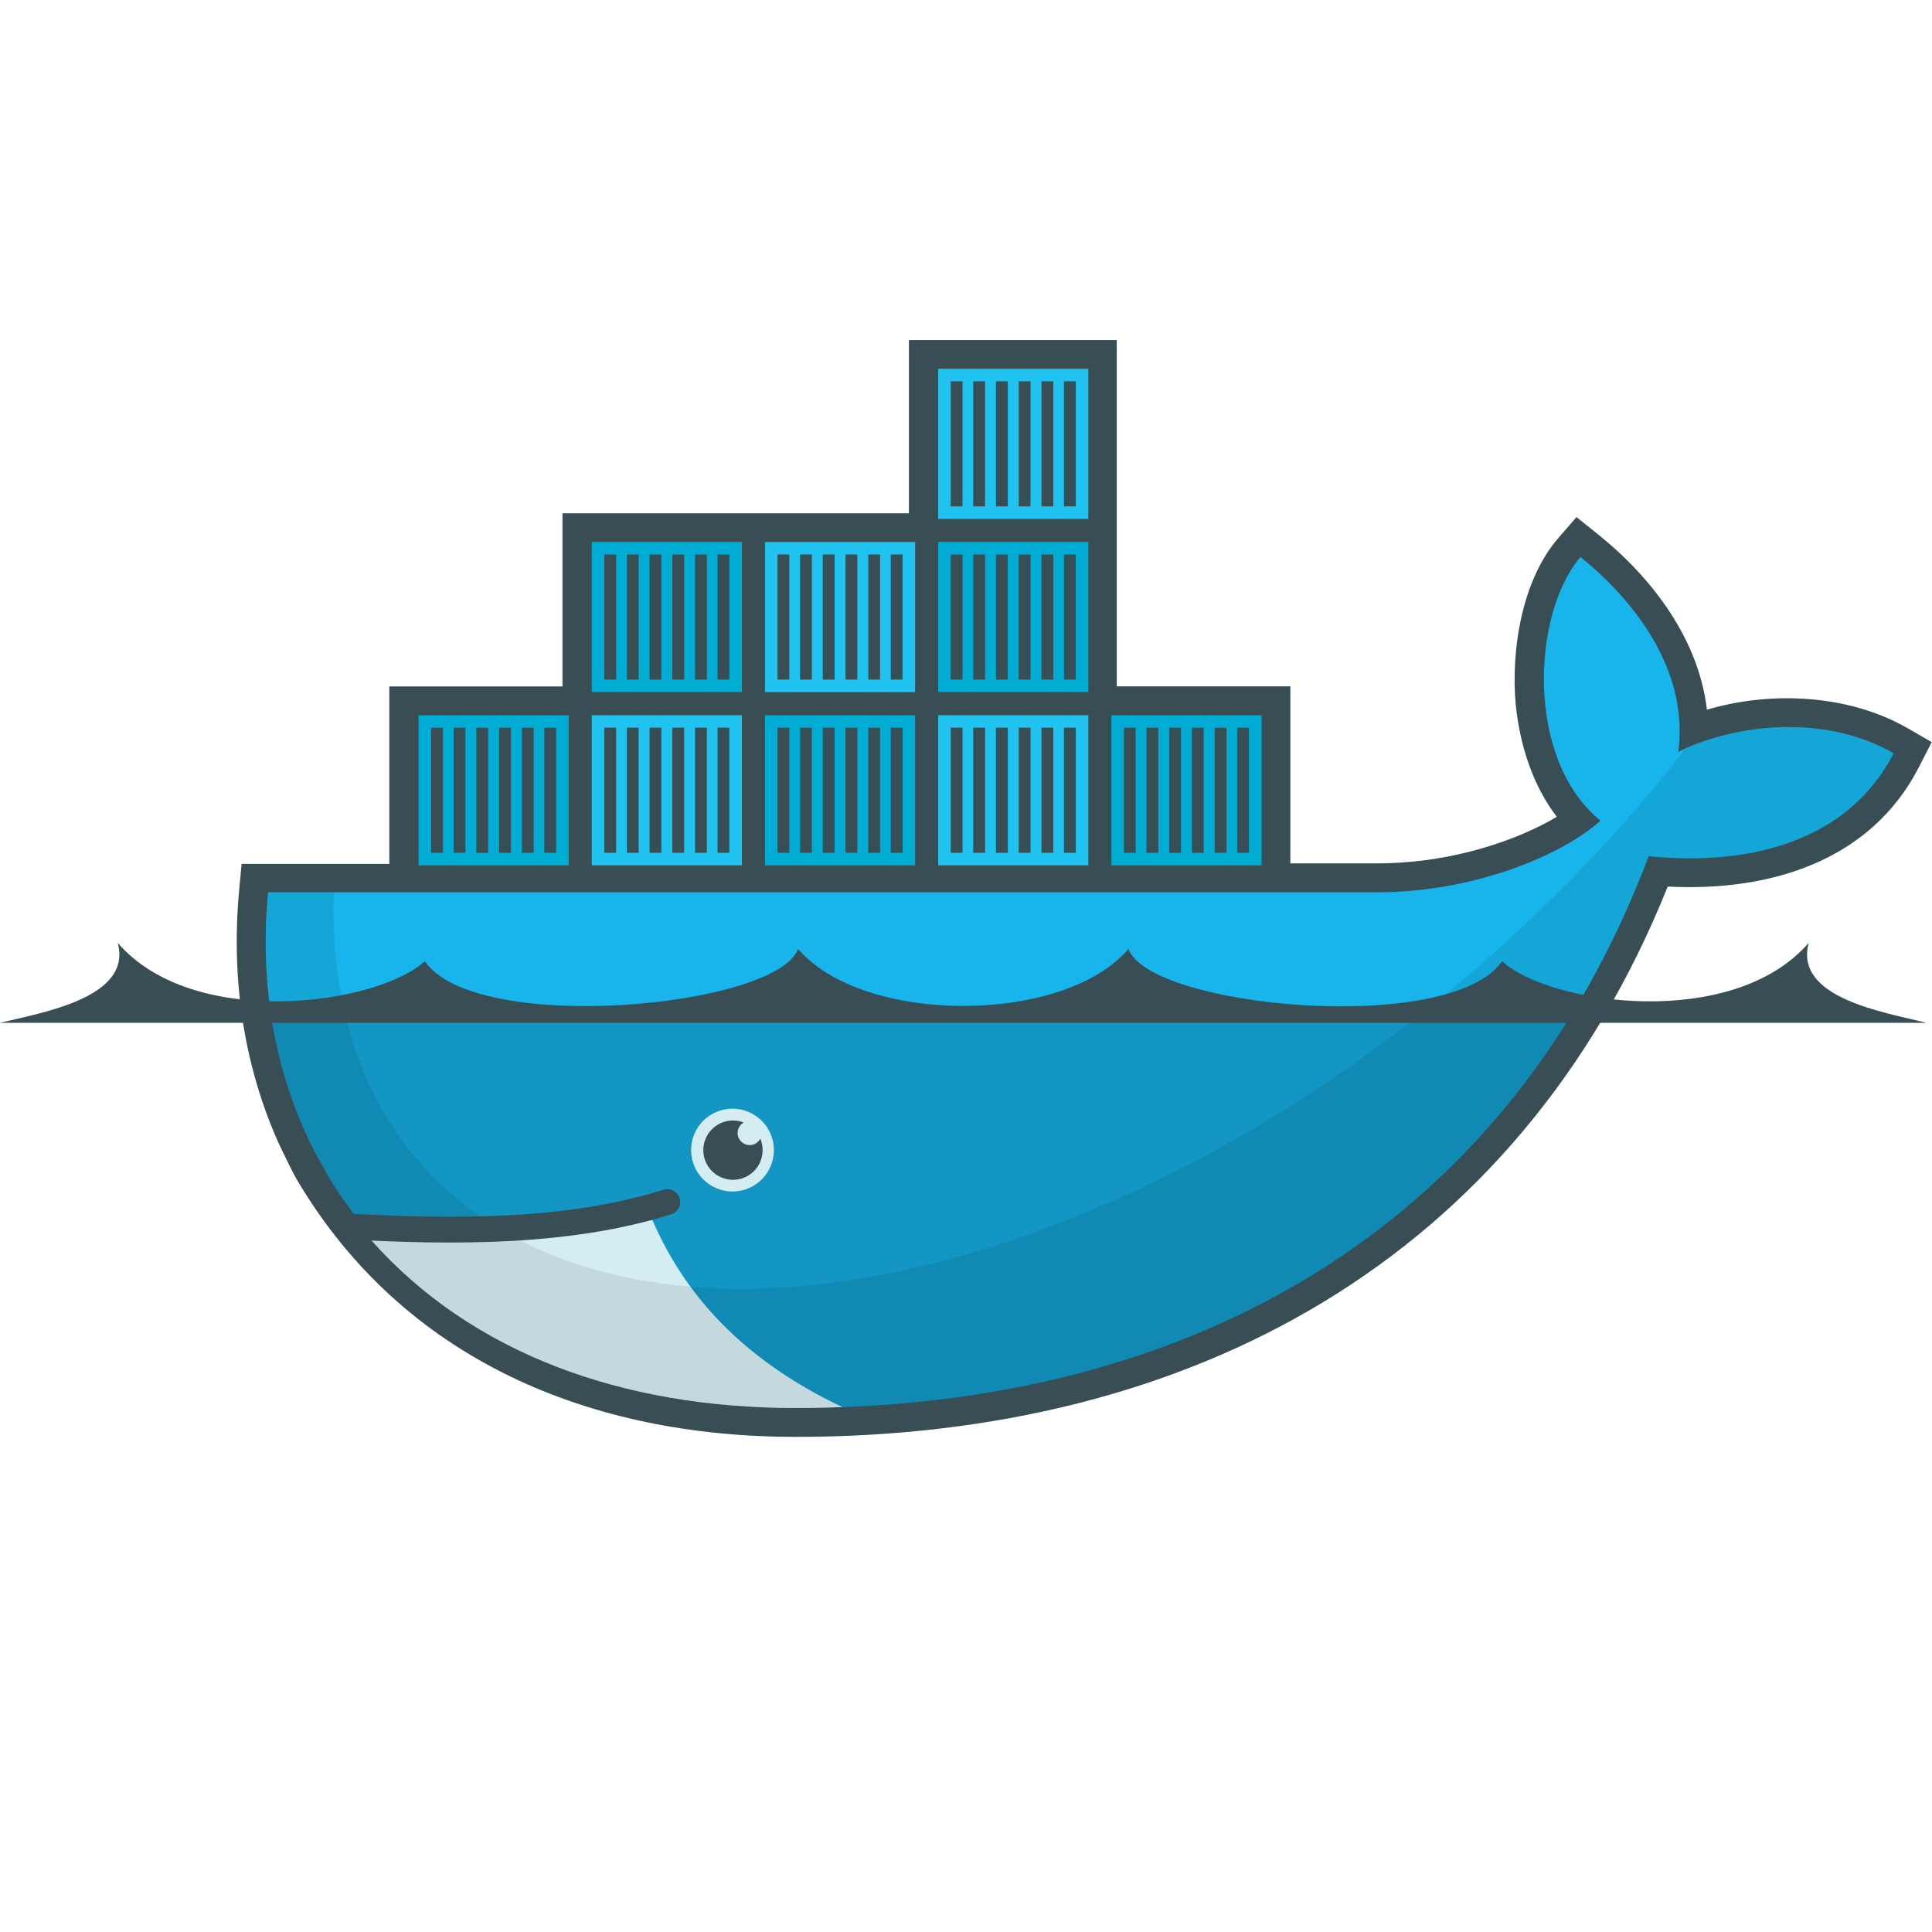
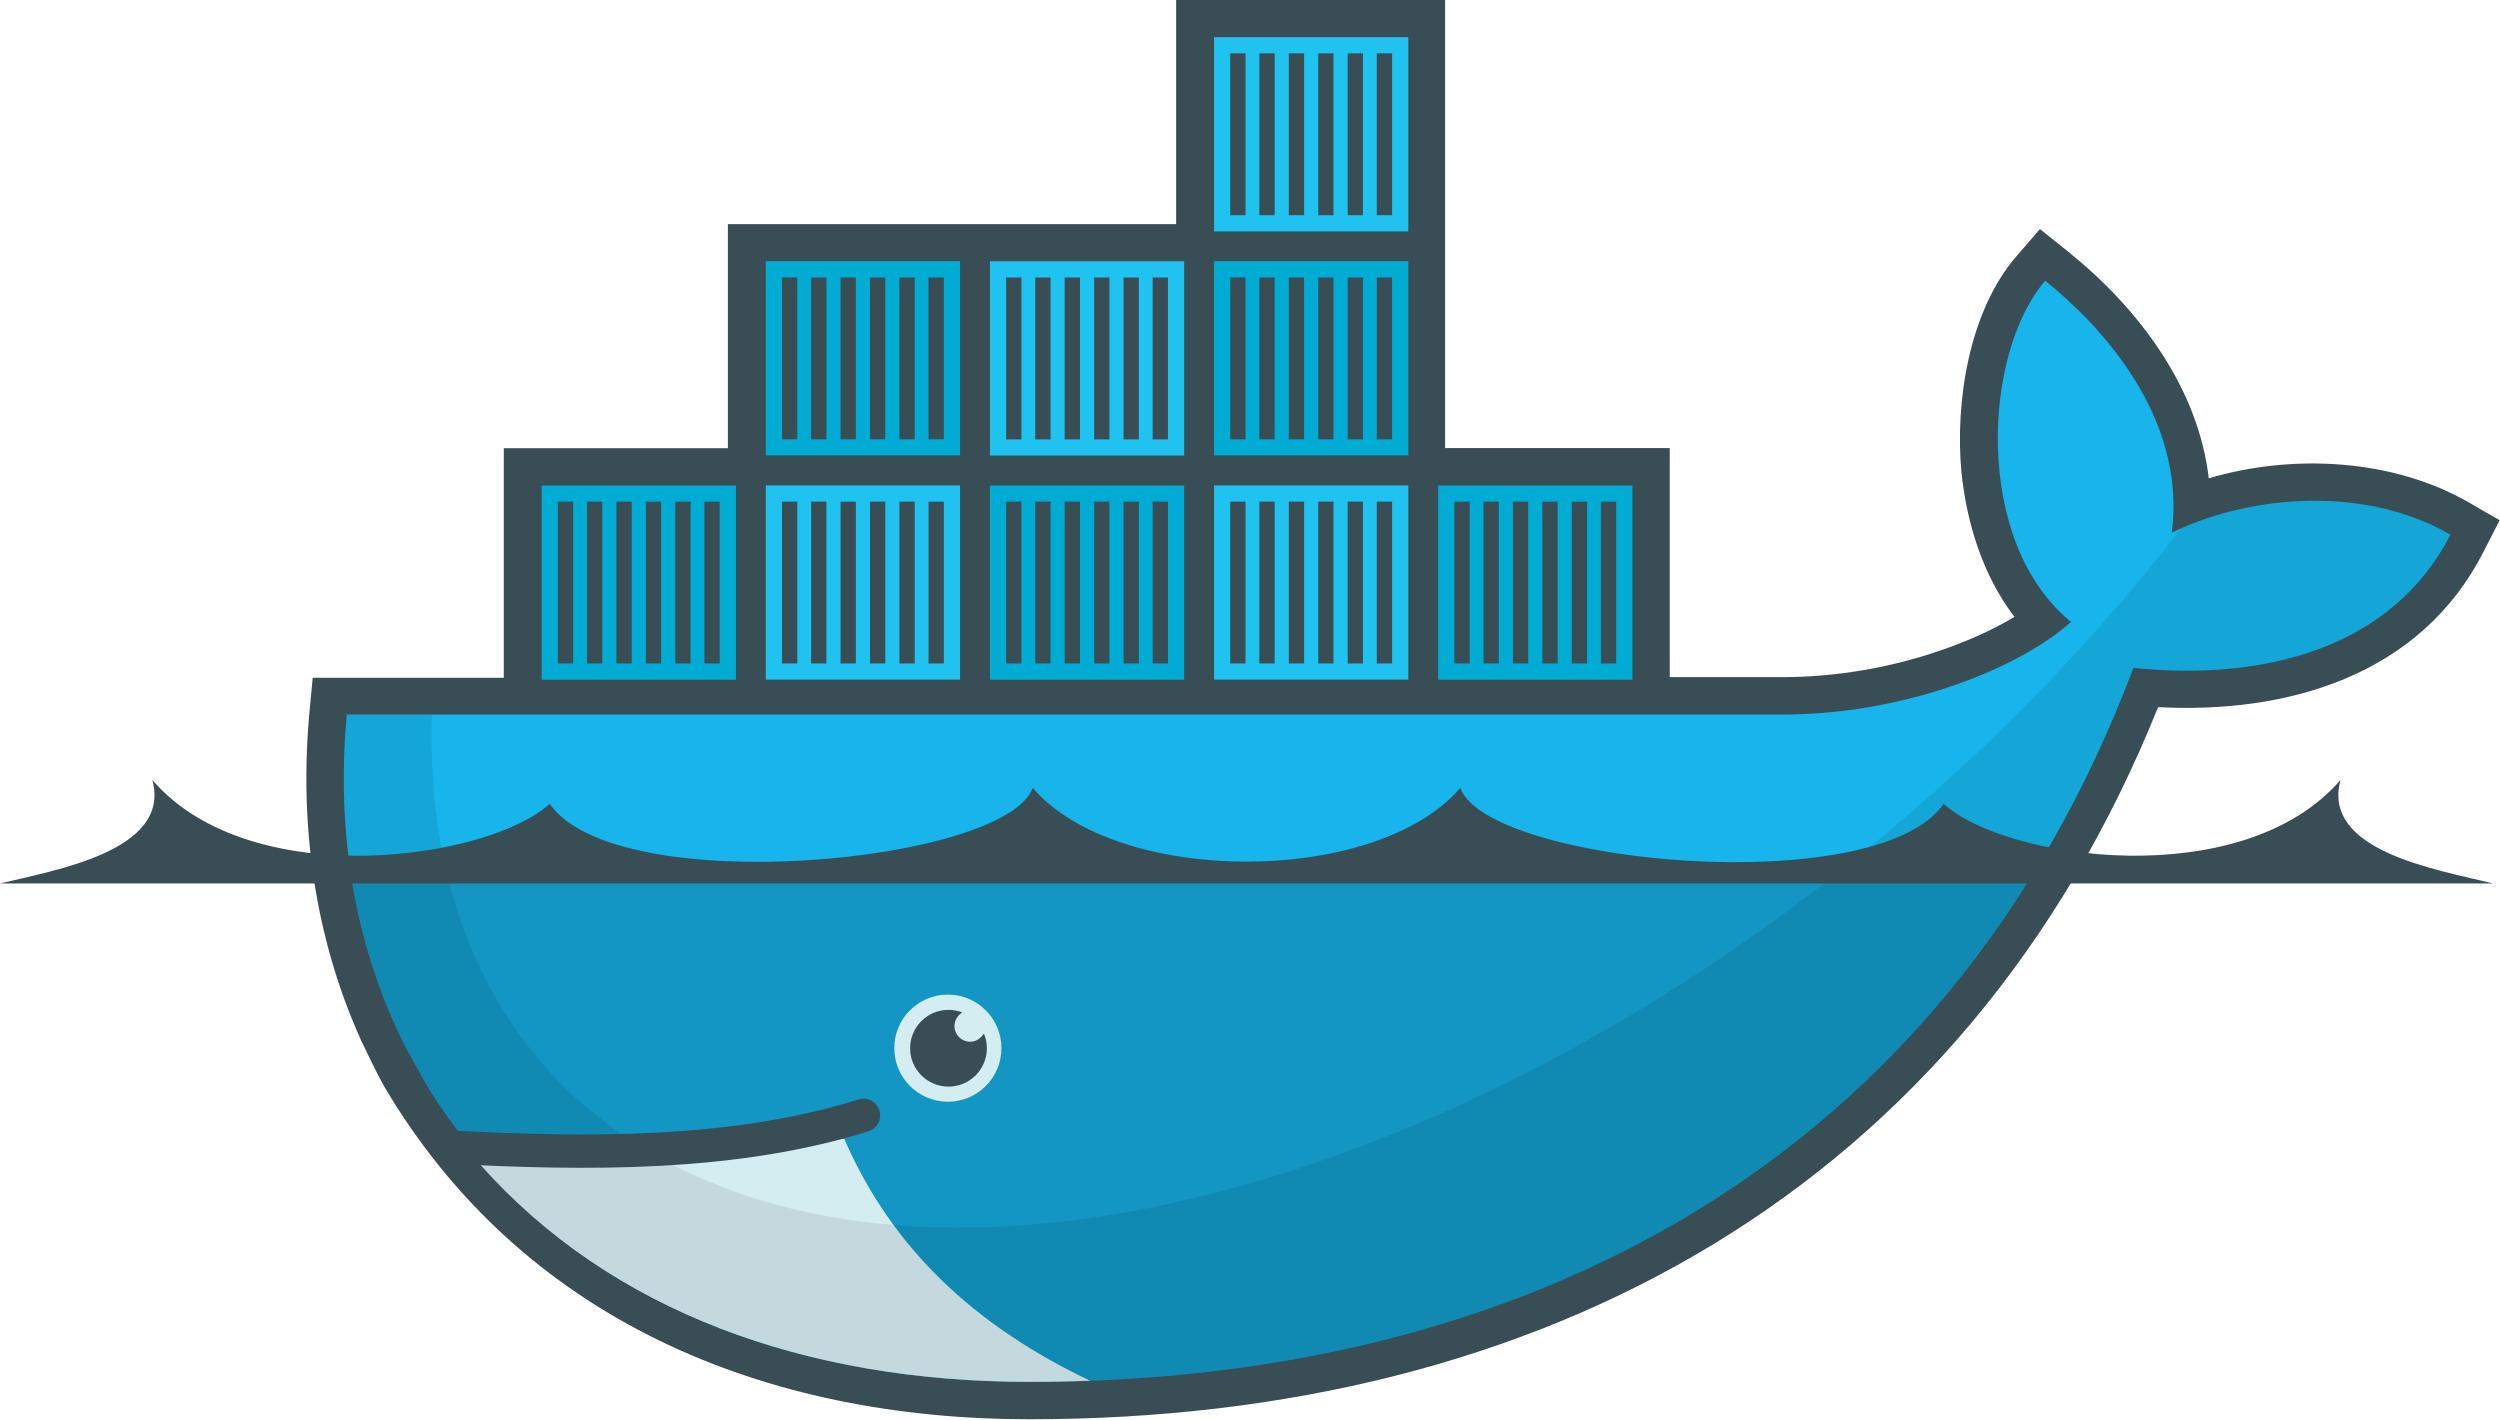
- <svg xmlns="http://www.w3.org/2000/svg" xmlns:ns1="https://github.com/RazrFalcon/resvg" width="64" height="64" viewBox="0 0 32 32" ns1:version="0.13.1">
+ <svg xmlns="http://www.w3.org/2000/svg" xmlns:ns1="https://github.com/RazrFalcon/resvg" width="64" height="36.333" viewBox="0 0 32 18.166" ns1:version="0.13.1">
  <defs>
    <clipPath id="A">
-       <path fill="#000000" stroke="none" d="M 76 2 L 76 48 L 54 48 L 54 71 L 35.58 71 L 35.374 73 C 34.224 85.53 36.41 97.088 41.437 106.97 L 43.125 110 C 44.125 111.817 45.325 113.523 46.563 115.188 C 47.801 116.853 48.249 117.771 49.033 118.876 C 62.32 133.8 82.13 141 105 141 C 155.648 141 198.633 118.562 217.656 68.156 C 231.153 69.54 244.1 66.08 250 54.563 C 240.6 49.139 228.522 50.878 221.563 54.376 L 240 2 L 168 48 L 145 48 L 145 2 Z" />
+       <path id="path157" fill="#000000" stroke="none" d="M 76 2 L 76 48 L 54 48 L 54 71 L 35.58 71 L 35.374 73 C 34.224 85.53 36.41 97.088 41.437 106.97 L 43.125 110 C 44.125 111.817 45.325 113.523 46.563 115.188 C 47.801 116.853 48.249 117.771 49.033 118.876 C 62.32 133.8 82.13 141 105 141 C 155.648 141 198.633 118.562 217.656 68.156 C 231.153 69.54 244.1 66.08 250 54.563 C 240.6 49.139 228.522 50.878 221.563 54.376 L 240 2 L 168 48 L 145 48 L 145 2 Z" />
    </clipPath>
  </defs>
-   <path fill="#394d54" stroke="none" transform="matrix(0.679423 0 0 0.679423 -2.086149 13.78182)" d="M 30.305 -3.553 L 34.527 -3.553 L 34.527 0.763 L 36.662 0.763 C 37.66 0.758 38.651 0.592 39.596 0.271 C 40.056 0.115 40.57 -0.101 41.022 -0.373 C 40.426 -1.151 40.122 -2.133 40.022 -3.103 C 39.9 -4.42 40.166 -6.135 41.058 -7.166 L 41.502 -7.679 L 42.032 -7.254 C 43.364 -6.184 44.484 -4.689 44.682 -2.984 C 46.285 -3.456 48.168 -3.344 49.582 -2.528 L 50.162 -2.193 L 49.857 -1.597 C 48.67 0.733 46.17 1.456 43.727 1.328 C 40.071 10.433 32.112 14.744 22.462 14.744 C 17.476 14.744 12.902 12.88 10.298 8.457 C 10.145 8.182 10.015 7.895 9.876 7.613 C 8.996 5.666 8.703 3.533 8.901 1.413 L 8.961 0.775 L 12.561 0.775 L 12.561 -3.55 L 16.783 -3.55 L 16.783 -7.772 L 25.228 -7.772 L 25.228 -11.994 L 30.295 -11.994 L 30.295 -3.549" />
-   <g clip-path="url(#A)" transform="matrix(0.1254616 0 0 0.1254616 0.000000297656 5.630192)">
-     <path fill="#00acd3" stroke="none" transform="matrix(1 0 0 1 0 -22.866)" d="M 123.86 3.8 L 143.678 3.8 L 143.678 23.617 L 123.86 23.617 Z" />
-     <path fill="#20c2ef" stroke="none" transform="matrix(1 0 0 1 0 -22.866)" d="M 123.86 26.676 L 143.678 26.676 L 143.678 46.494 L 123.86 46.494 Z" />
+   <path id="path162" fill="#394d54" stroke="none" transform="matrix(0.679423 0 0 0.679423 -2.085829 8.149)" d="M 30.305 -3.553 L 34.527 -3.553 L 34.527 0.763 L 36.662 0.763 C 37.66 0.758 38.651 0.592 39.596 0.271 C 40.056 0.115 40.57 -0.101 41.022 -0.373 C 40.426 -1.151 40.122 -2.133 40.022 -3.103 C 39.9 -4.42 40.166 -6.135 41.058 -7.166 L 41.502 -7.679 L 42.032 -7.254 C 43.364 -6.184 44.484 -4.689 44.682 -2.984 C 46.285 -3.456 48.168 -3.344 49.582 -2.528 L 50.162 -2.193 L 49.857 -1.597 C 48.67 0.733 46.17 1.456 43.727 1.328 C 40.071 10.433 32.112 14.744 22.462 14.744 C 17.476 14.744 12.902 12.88 10.298 8.457 C 10.145 8.182 10.015 7.895 9.876 7.613 C 8.996 5.666 8.703 3.533 8.901 1.413 L 8.961 0.775 L 12.561 0.775 L 12.561 -3.55 L 16.783 -3.55 L 16.783 -7.772 L 25.228 -7.772 L 25.228 -11.994 L 30.295 -11.994 L 30.295 -3.549" />
+   <g id="g189" clip-path="url(#A)" transform="matrix(0.1254616 0 0 0.1254616 0.0003206977 -0.002625252)">
+     <path id="path164" fill="#00acd3" stroke="none" transform="matrix(1 0 0 1 0 -22.866)" d="M 123.86 3.8 L 143.678 3.8 L 143.678 23.617 L 123.86 23.617 Z" />
+     <path id="path166" fill="#20c2ef" stroke="none" transform="matrix(1 0 0 1 0 -22.866)" d="M 123.86 26.676 L 143.678 26.676 L 143.678 46.494 L 123.86 46.494 Z" />
    <path id="D" fill="#000000" stroke="#394d54" stroke-width="1.56" transform="matrix(1 0 0 1 0 -22.866)" d="M 126.292 21.977 L 126.292 5.46 M 129.264 21.976 L 129.264 5.46 M 132.266 21.976 L 132.266 5.46 M 135.269 21.976 L 135.269 5.46 M 138.272 21.976 L 138.272 5.46 M 141.242 21.976 L 141.242 5.46" />
-     <path fill="#000000" stroke="#394d54" stroke-width="1.56" d="M 126.292 21.977 L 126.292 5.46 M 129.264 21.976 L 129.264 5.46 M 132.266 21.976 L 132.266 5.46 M 135.269 21.976 L 135.269 5.46 M 138.272 21.976 L 138.272 5.46 M 141.242 21.976 L 141.242 5.46" />
+     <path fill="#000000" stroke="#394d54" stroke-width="1.56" transform="matrix(1 0 0 1 0 -0.000001)" d="M 126.292 21.977 L 126.292 5.46 M 129.264 21.976 L 129.264 5.46 M 132.266 21.976 L 132.266 5.46 M 135.269 21.976 L 135.269 5.46 M 138.272 21.976 L 138.272 5.46 M 141.242 21.976 L 141.242 5.46" />
    <path fill="#00acd3" stroke="none" transform="matrix(1 0 0 -1 22.866 27.43865)" d="M 123.86 3.8 L 143.678 3.8 L 143.678 23.617 L 123.86 23.617 Z" />
    <path fill="#20c2ef" stroke="none" transform="matrix(1 0 0 -1 22.866 27.43865)" d="M 123.86 26.676 L 143.678 26.676 L 143.678 46.494 L 123.86 46.494 Z" />
    <path fill="#000000" stroke="#394d54" stroke-width="1.56" transform="matrix(1 0 0 -1 22.866 27.43865)" d="M 126.292 21.977 L 126.292 5.46 M 129.264 21.976 L 129.264 5.46 M 132.266 21.976 L 132.266 5.46 M 135.269 21.976 L 135.269 5.46 M 138.272 21.976 L 138.272 5.46 M 141.242 21.976 L 141.242 5.46" />
-     <path fill="#000000" stroke="#394d54" stroke-width="1.56" transform="matrix(1 0 0 -1 22.866 4.572651)" d="M 126.292 21.977 L 126.292 5.46 M 129.264 21.976 L 129.264 5.46 M 132.266 21.976 L 132.266 5.46 M 135.269 21.976 L 135.269 5.46 M 138.272 21.976 L 138.272 5.46 M 141.242 21.976 L 141.242 5.46" />
+     <path fill="#000000" stroke="#394d54" stroke-width="1.56" transform="matrix(1 0 0 -1 22.866 4.572652)" d="M 126.292 21.977 L 126.292 5.46 M 129.264 21.976 L 129.264 5.46 M 132.266 21.976 L 132.266 5.46 M 135.269 21.976 L 135.269 5.46 M 138.272 21.976 L 138.272 5.46 M 141.242 21.976 L 141.242 5.46" />
    <path fill="#00acd3" stroke="none" transform="matrix(1 0 0 1 -91.464 22.866)" d="M 123.86 3.8 L 143.678 3.8 L 143.678 23.617 L 123.86 23.617 Z" />
    <path fill="#20c2ef" stroke="none" transform="matrix(1 0 0 1 -91.464 22.866)" d="M 123.86 26.676 L 143.678 26.676 L 143.678 46.494 L 123.86 46.494 Z" />
    <path fill="#000000" stroke="#394d54" stroke-width="1.56" transform="matrix(1 0 0 1 -91.464 22.866)" d="M 126.292 21.977 L 126.292 5.46 M 129.264 21.976 L 129.264 5.46 M 132.266 21.976 L 132.266 5.46 M 135.269 21.976 L 135.269 5.46 M 138.272 21.976 L 138.272 5.46 M 141.242 21.976 L 141.242 5.46" />
    <path fill="#000000" stroke="#394d54" stroke-width="1.56" transform="matrix(1 0 0 1 -91.464 45.732)" d="M 126.292 21.977 L 126.292 5.46 M 129.264 21.976 L 129.264 5.46 M 132.266 21.976 L 132.266 5.46 M 135.269 21.976 L 135.269 5.46 M 138.272 21.976 L 138.272 5.46 M 141.242 21.976 L 141.242 5.46" />
    <path fill="#00acd3" stroke="none" transform="matrix(1 0 0 -1 -68.598 73.17065)" d="M 123.86 3.8 L 143.678 3.8 L 143.678 23.617 L 123.86 23.617 Z" />
    <path fill="#20c2ef" stroke="none" transform="matrix(1 0 0 -1 -68.598 73.17065)" d="M 123.86 26.676 L 143.678 26.676 L 143.678 46.494 L 123.86 46.494 Z" />
    <path fill="#000000" stroke="#394d54" stroke-width="1.56" transform="matrix(1 0 0 -1 -68.598 73.17065)" d="M 126.292 21.977 L 126.292 5.46 M 129.264 21.976 L 129.264 5.46 M 132.266 21.976 L 132.266 5.46 M 135.269 21.976 L 135.269 5.46 M 138.272 21.976 L 138.272 5.46 M 141.242 21.976 L 141.242 5.46" />
    <path fill="#000000" stroke="#394d54" stroke-width="1.56" transform="matrix(1 0 0 -1 -68.598 50.30465)" d="M 126.292 21.977 L 126.292 5.46 M 129.264 21.976 L 129.264 5.46 M 132.266 21.976 L 132.266 5.46 M 135.269 21.976 L 135.269 5.46 M 138.272 21.976 L 138.272 5.46 M 141.242 21.976 L 141.242 5.46" />
    <path fill="#00acd3" stroke="none" transform="matrix(1 0 0 1 -45.732 22.866)" d="M 123.86 3.8 L 143.678 3.8 L 143.678 23.617 L 123.86 23.617 Z" />
    <path fill="#20c2ef" stroke="none" transform="matrix(1 0 0 1 -45.732 22.866)" d="M 123.86 26.676 L 143.678 26.676 L 143.678 46.494 L 123.86 46.494 Z" />
    <path fill="#000000" stroke="#394d54" stroke-width="1.56" transform="matrix(1 0 0 1 -45.732 22.866)" d="M 126.292 21.977 L 126.292 5.46 M 129.264 21.976 L 129.264 5.46 M 132.266 21.976 L 132.266 5.46 M 135.269 21.976 L 135.269 5.46 M 138.272 21.976 L 138.272 5.46 M 141.242 21.976 L 141.242 5.46" />
    <path fill="#000000" stroke="#394d54" stroke-width="1.56" transform="matrix(1 0 0 1 -45.732 45.732)" d="M 126.292 21.977 L 126.292 5.46 M 129.264 21.976 L 129.264 5.46 M 132.266 21.976 L 132.266 5.46 M 135.269 21.976 L 135.269 5.46 M 138.272 21.976 L 138.272 5.46 M 141.242 21.976 L 141.242 5.46" />
    <path fill="#00acd3" stroke="none" transform="matrix(1 0 0 -1 -22.866 73.17065)" d="M 123.86 3.8 L 143.678 3.8 L 143.678 23.617 L 123.86 23.617 Z" />
    <path fill="#20c2ef" stroke="none" transform="matrix(1 0 0 -1 -22.866 73.17065)" d="M 123.86 26.676 L 143.678 26.676 L 143.678 46.494 L 123.86 46.494 Z" />
    <path fill="#000000" stroke="#394d54" stroke-width="1.56" transform="matrix(1 0 0 -1 -22.866 73.17065)" d="M 126.292 21.977 L 126.292 5.46 M 129.264 21.976 L 129.264 5.46 M 132.266 21.976 L 132.266 5.46 M 135.269 21.976 L 135.269 5.46 M 138.272 21.976 L 138.272 5.46 M 141.242 21.976 L 141.242 5.46" />
    <path fill="#000000" stroke="#394d54" stroke-width="1.56" transform="matrix(1 0 0 -1 -22.866 50.30465)" d="M 126.292 21.977 L 126.292 5.46 M 129.264 21.976 L 129.264 5.46 M 132.266 21.976 L 132.266 5.46 M 135.269 21.976 L 135.269 5.46 M 138.272 21.976 L 138.272 5.46 M 141.242 21.976 L 141.242 5.46" />
    <path fill="#00acd3" stroke="none" transform="matrix(1 0 0 1 0 22.866)" d="M 123.86 3.8 L 143.678 3.8 L 143.678 23.617 L 123.86 23.617 Z" />
    <path fill="#20c2ef" stroke="none" transform="matrix(1 0 0 1 0 22.866)" d="M 123.86 26.676 L 143.678 26.676 L 143.678 46.494 L 123.86 46.494 Z" />
    <path fill="#000000" stroke="#394d54" stroke-width="1.56" transform="matrix(1 0 0 1 0 22.866)" d="M 126.292 21.977 L 126.292 5.46 M 129.264 21.976 L 129.264 5.46 M 132.266 21.976 L 132.266 5.46 M 135.269 21.976 L 135.269 5.46 M 138.272 21.976 L 138.272 5.46 M 141.242 21.976 L 141.242 5.46" />
    <path fill="#000000" stroke="#394d54" stroke-width="1.56" transform="matrix(1 0 0 1 0 45.732)" d="M 126.292 21.977 L 126.292 5.46 M 129.264 21.976 L 129.264 5.46 M 132.266 21.976 L 132.266 5.46 M 135.269 21.976 L 135.269 5.46 M 138.272 21.976 L 138.272 5.46 M 141.242 21.976 L 141.242 5.46" />
    <path fill="#00acd3" stroke="none" transform="matrix(1 0 0 -1 22.866 73.17065)" d="M 123.86 3.8 L 143.678 3.8 L 143.678 23.617 L 123.86 23.617 Z" />
    <path fill="#20c2ef" stroke="none" transform="matrix(1 0 0 -1 22.866 73.17065)" d="M 123.86 26.676 L 143.678 26.676 L 143.678 46.494 L 123.86 46.494 Z" />
    <path fill="#000000" stroke="#394d54" stroke-width="1.56" transform="matrix(1 0 0 -1 22.866 73.17065)" d="M 126.292 21.977 L 126.292 5.46 M 129.264 21.976 L 129.264 5.46 M 132.266 21.976 L 132.266 5.46 M 135.269 21.976 L 135.269 5.46 M 138.272 21.976 L 138.272 5.46 M 141.242 21.976 L 141.242 5.46" />
    <path fill="#000000" stroke="#394d54" stroke-width="1.56" transform="matrix(1 0 0 -1 22.866 50.30465)" d="M 126.292 21.977 L 126.292 5.46 M 129.264 21.976 L 129.264 5.46 M 132.266 21.976 L 132.266 5.46 M 135.269 21.976 L 135.269 5.46 M 138.272 21.976 L 138.272 5.46 M 141.242 21.976 L 141.242 5.46" />
-     <path fill="#17b5eb" stroke="none" d="M 221.57 54.38 C 223.103 42.465 214.186 33.105 208.656 28.662 C 202.283 36.03 201.293 55.34 211.291 63.469 C 205.711 68.425 193.954 72.917 181.915 72.917 L 34 72.917 C 32.83 85.484 34 146 34 146 L 251 146 L 250.013 54.576 C 240.613 49.152 228.529 50.882 221.57 54.379" />
-     <path fill="#000000" fill-opacity="0.17" stroke="none" d="M 34 89 L 34 146 L 251 146 L 251 89" />
-     <path fill="#d4edf1" stroke="none" d="M 111.237 140.9 C 97.697 134.475 90.265 125.74 86.13 116.206 L 45 118 L 66 146 L 111.237 140.9" />
-     <path fill="#000000" fill-opacity="0.085" stroke="none" d="M 222.5 53.938 L 222.5 53.968 C 201.64 80.868 171.717 104.348 139.594 116.688 C 110.939 127.696 85.956 127.748 68.719 118.908 C 66.863 117.86 65.043 116.696 63.219 115.596 C 50.582 106.764 43.465 92.156 44.063 72.909 L 34 72.909 L 34 146 L 251 146 L 251 50 L 226 50 Z" />
+     <path id="path181" fill="#17b5eb" stroke="none" d="M 221.57 54.38 C 223.103 42.465 214.186 33.105 208.656 28.662 C 202.283 36.03 201.293 55.34 211.291 63.469 C 205.711 68.425 193.954 72.917 181.915 72.917 L 34 72.917 C 32.83 85.484 34 146 34 146 L 251 146 L 250.013 54.576 C 240.613 49.152 228.529 50.882 221.57 54.379" />
+     <path id="path183" fill="#000000" fill-opacity="0.17" stroke="none" d="M 34 89 L 34 146 L 251 146 L 251 89" />
+     <path id="path185" fill="#d4edf1" stroke="none" d="M 111.237 140.9 C 97.697 134.475 90.265 125.74 86.13 116.206 L 45 118 L 66 146 L 111.237 140.9" />
+     <path id="path187" fill="#000000" fill-opacity="0.085" stroke="none" d="M 222.5 53.938 L 222.5 53.968 C 201.64 80.868 171.717 104.348 139.594 116.688 C 110.939 127.696 85.956 127.748 68.719 118.908 C 66.863 117.86 65.043 116.696 63.219 115.596 C 50.582 106.764 43.465 92.156 44.063 72.909 L 34 72.909 L 34 146 L 251 146 L 251 50 L 226 50 Z" />
  </g>
-   <path fill="none" stroke="#394d54" stroke-width="0.628" stroke-linecap="round" transform="matrix(0.679423 0 0 0.679423 -2.086149 13.78182)" d="M 11.496 9.613 C 14.112 9.756 16.903 9.783 19.338 9.019" />
-   <path fill="#d4edf1" stroke="none" transform="matrix(0.679423 0 0 0.679423 -2.086149 13.78182)" d="M 21.937 7.753 C 21.936 8.31 21.485 8.761 20.928 8.762 C 20.371 8.762 19.919 8.31 19.918 7.753 C 19.918 7.195 20.37 6.743 20.928 6.743 C 21.485 6.744 21.937 7.196 21.937 7.753 Z" />
-   <path fill="#394d54" stroke="none" transform="matrix(0.679423 0 0 0.679423 -2.086149 13.78182)" d="M 21.2 7.08 C 21.112 7.13 21.052 7.226 21.052 7.336 C 21.052 7.499 21.184 7.631 21.347 7.631 C 21.459 7.631 21.547 7.569 21.607 7.477 C 21.643 7.565 21.662 7.659 21.662 7.754 C 21.662 8.154 21.338 8.477 20.939 8.477 C 20.54 8.477 20.216 8.153 20.216 7.754 C 20.216 7.355 20.54 7.031 20.939 7.031 C 21.029 7.031 21.117 7.048 21.201 7.08 Z M 3.07 4.65 L 50.034 4.65 C 49.011 4.39 46.799 4.05 47.164 2.7 C 45.304 4.852 40.82 4.2 39.689 3.148 C 38.429 4.976 31.092 4.281 30.581 2.848 C 29.001 4.702 24.106 4.702 22.526 2.848 C 22.014 4.272 14.678 4.968 13.426 3.148 C 12.284 4.2 7.8 4.853 5.94 2.7 C 6.305 4.04 4.092 4.4 3.07 4.65" />
+   <path id="path191" fill="none" stroke="#394d54" stroke-width="0.628" stroke-linecap="round" transform="matrix(0.679423 0 0 0.679423 -2.085829 8.149)" d="M 11.496 9.613 C 14.112 9.756 16.903 9.783 19.338 9.019" />
+   <path id="path193" fill="#d4edf1" stroke="none" transform="matrix(0.679423 0 0 0.679423 -2.085829 8.149)" d="M 21.937 7.753 C 21.936 8.31 21.485 8.761 20.928 8.762 C 20.371 8.762 19.919 8.31 19.918 7.753 C 19.918 7.195 20.37 6.743 20.928 6.743 C 21.485 6.744 21.937 7.196 21.937 7.753 Z" />
+   <path id="path195" fill="#394d54" stroke="none" transform="matrix(0.679423 0 0 0.679423 -2.085829 8.149)" d="M 21.2 7.08 C 21.112 7.13 21.052 7.226 21.052 7.336 C 21.052 7.499 21.184 7.631 21.347 7.631 C 21.459 7.631 21.547 7.569 21.607 7.477 C 21.643 7.565 21.662 7.659 21.662 7.754 C 21.662 8.154 21.338 8.477 20.939 8.477 C 20.54 8.477 20.216 8.153 20.216 7.754 C 20.216 7.355 20.54 7.031 20.939 7.031 C 21.029 7.031 21.117 7.048 21.201 7.08 Z M 3.07 4.65 L 50.034 4.65 C 49.011 4.39 46.799 4.05 47.164 2.7 C 45.304 4.852 40.82 4.2 39.689 3.148 C 38.429 4.976 31.092 4.281 30.581 2.848 C 29.001 4.702 24.106 4.702 22.526 2.848 C 22.014 4.272 14.678 4.968 13.426 3.148 C 12.284 4.2 7.8 4.853 5.94 2.7 C 6.305 4.04 4.092 4.4 3.07 4.65" />
</svg>
